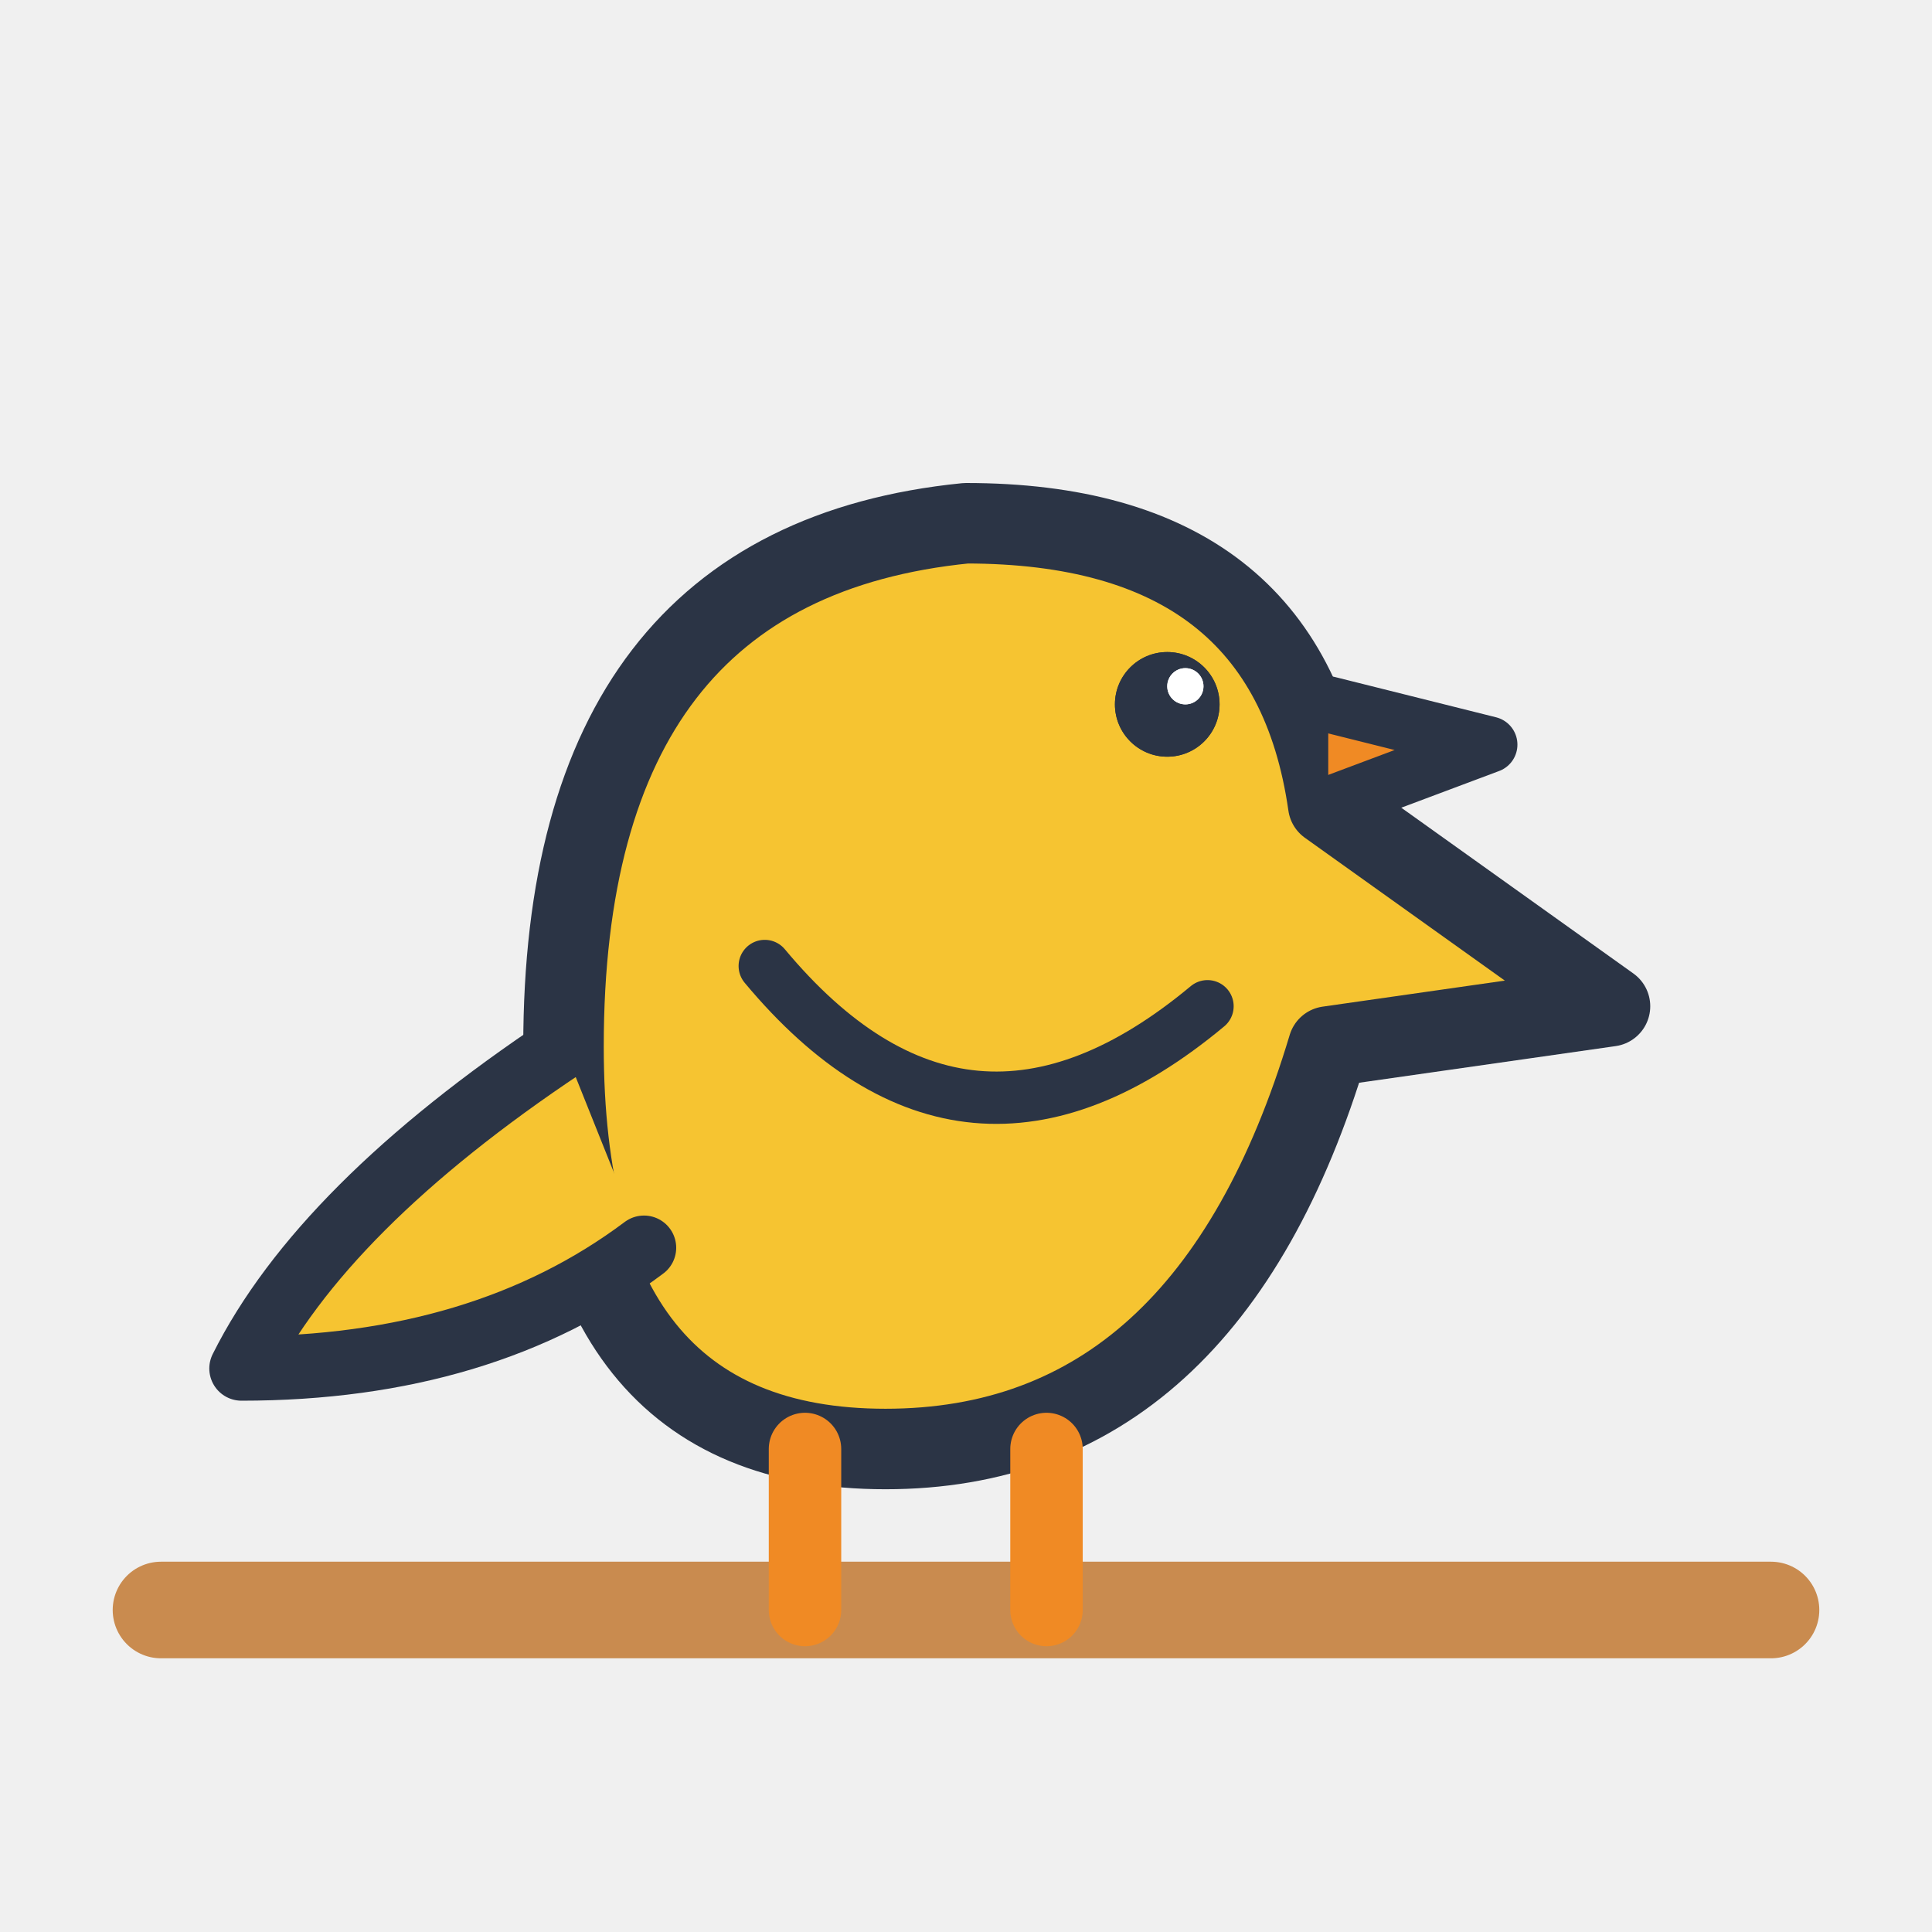
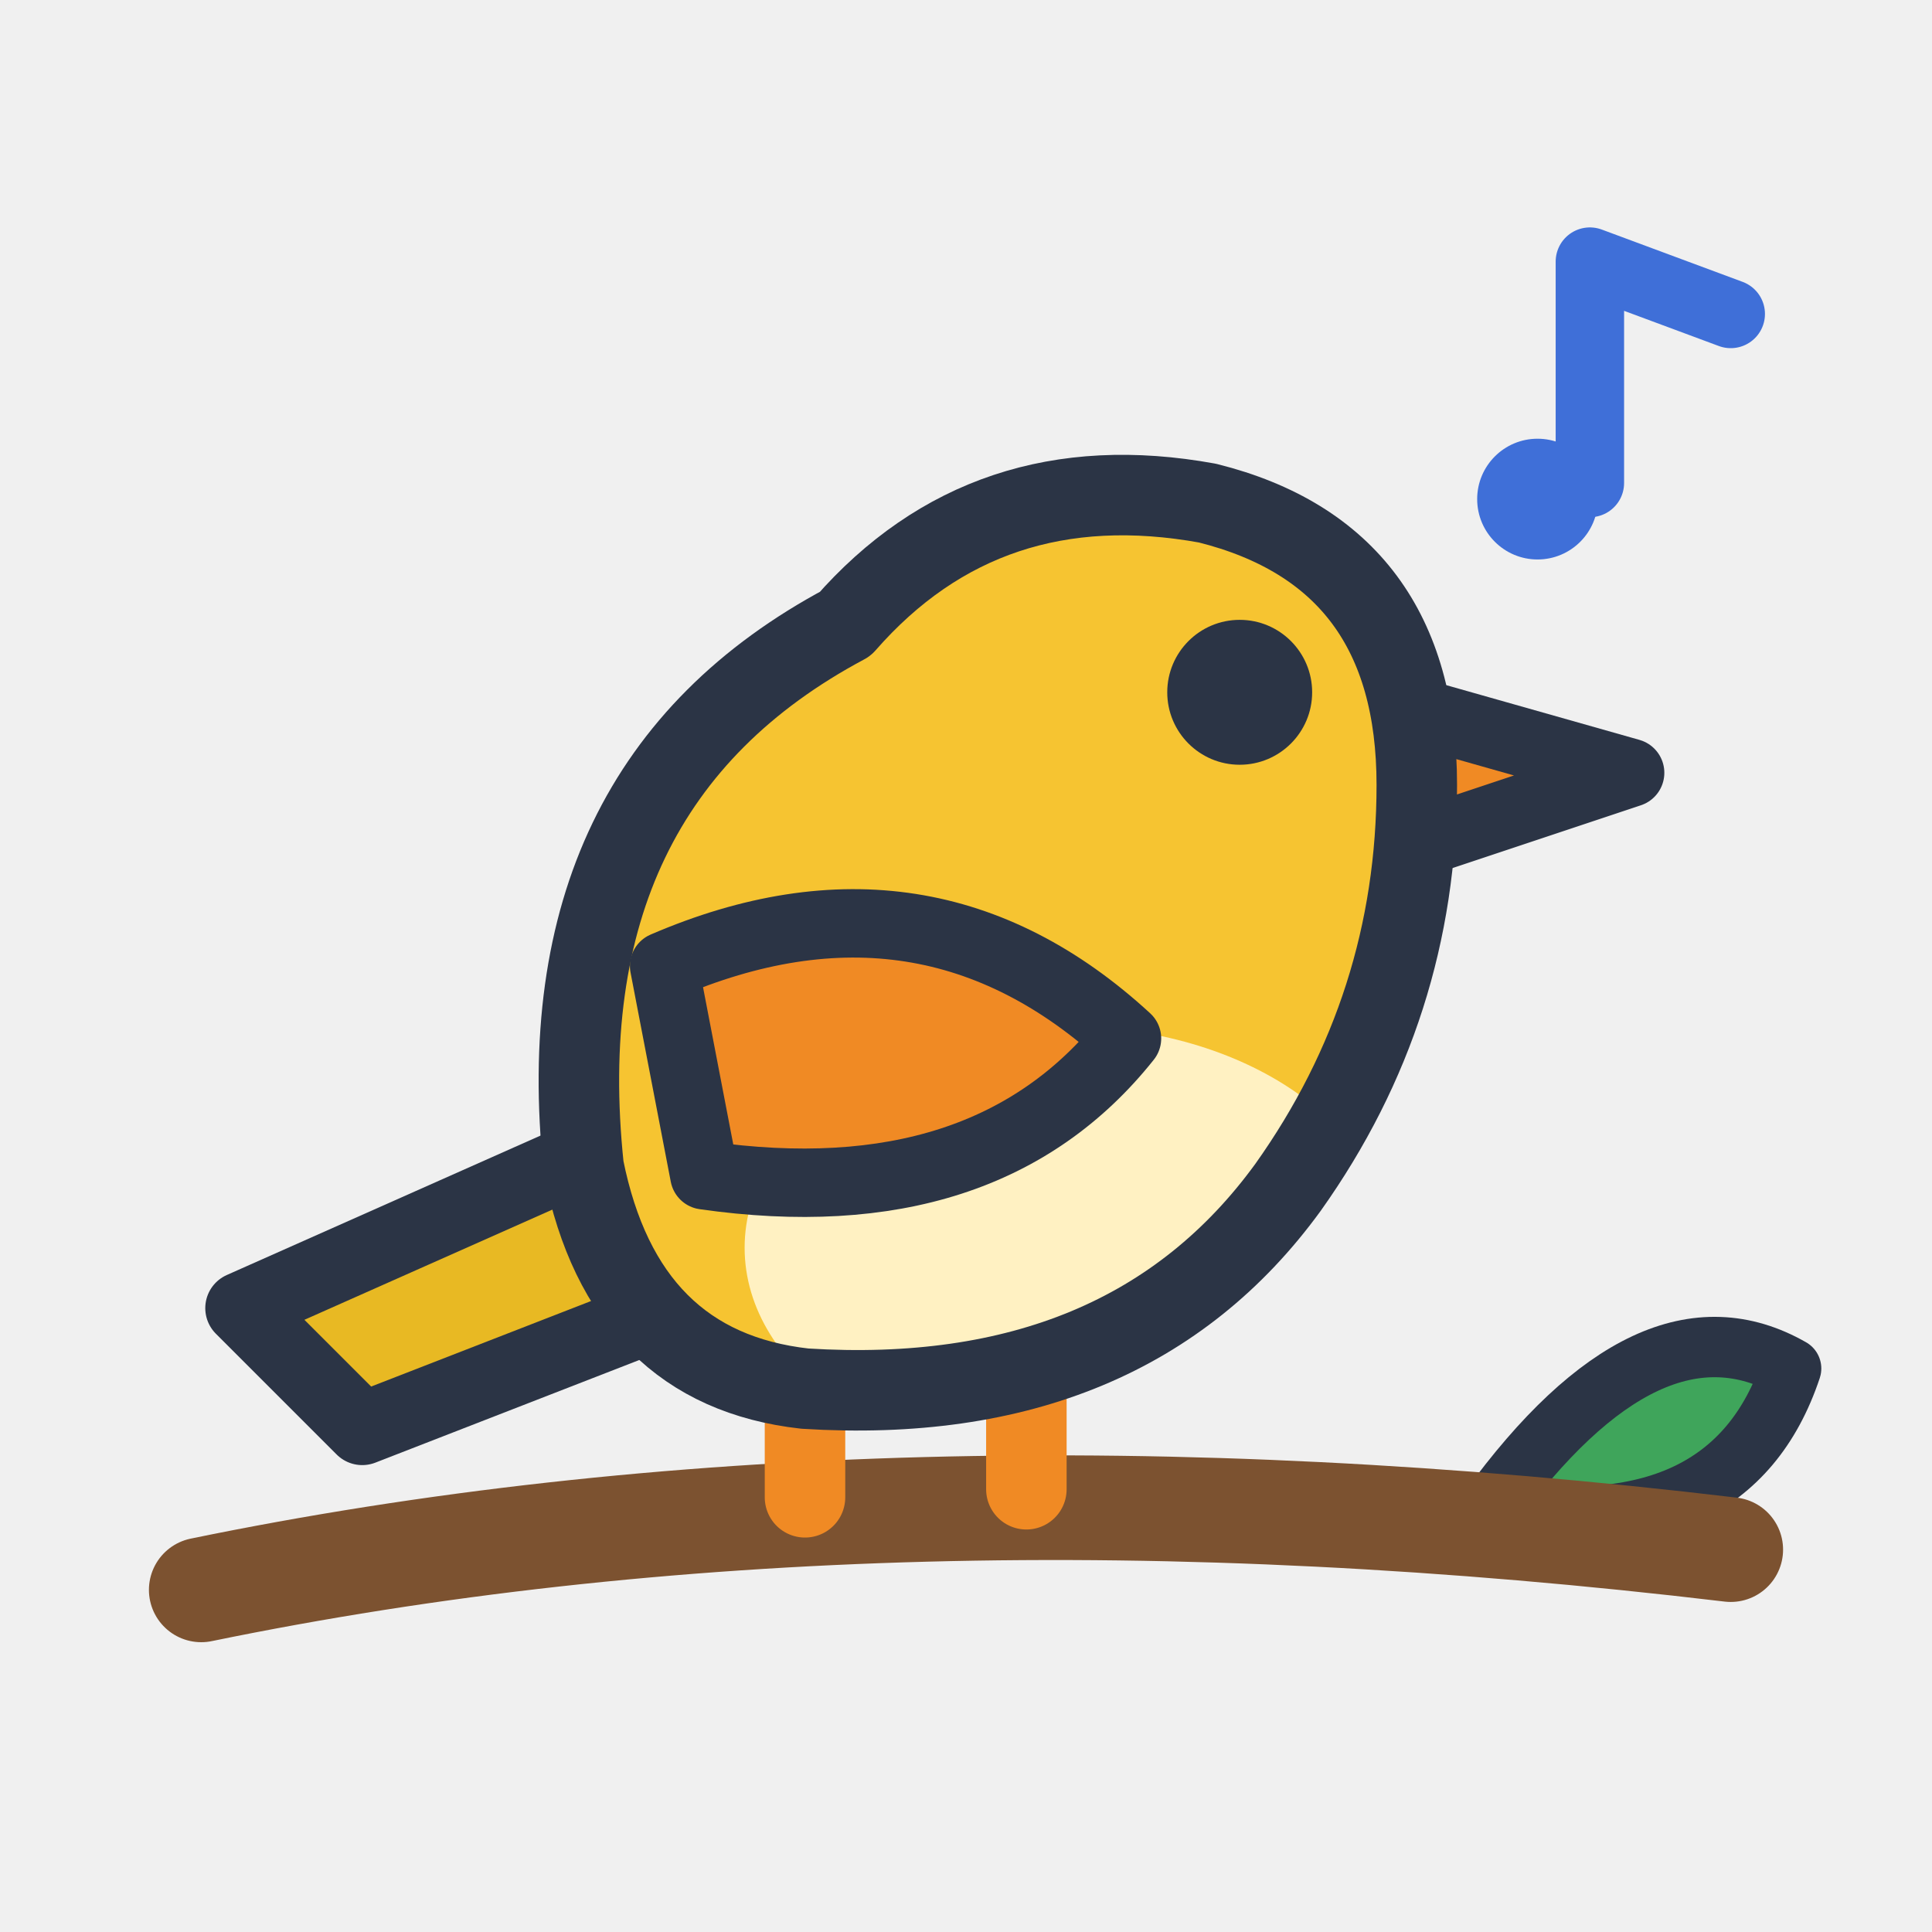
<svg xmlns="http://www.w3.org/2000/svg" viewBox="0 0 48 48" fill="none" stroke="#2b3445" stroke-width="2" stroke-linecap="round" stroke-linejoin="round">
-   <path d="M4 40H44" stroke-width="2.4" stroke="#c98b4f" />
-   <path d="M14 26Q14 14 24 13Q32 13 33 20L40 25L33 26Q30 36 22 36Q14 36 14 26Z" fill="#f6c431" />
-   <path d="M33 20L37 18.5L33 17.5" fill="#f08a24" stroke-width="1.4" />
-   <path d="M14 26Q8 30 6 34Q12 34 16 31" fill="#f6c431" stroke-width="1.6" />
-   <path d="M19 24Q24 30 30 25" stroke-width="1.3" />
-   <circle cx="29" cy="17.5" r="1.3" fill="#2b3445" stroke="none" />
-   <circle cx="29" cy="17.5" r="1.3" fill="#2b3445" stroke="none" />
-   <circle cx="29.45" cy="17.05" r="0.45" fill="#fff" stroke="none" />
-   <circle cx="29.45" cy="17.05" r="0.45" fill="#fff" stroke="none" />
-   <path d="M20 36V40M26 36V40" stroke-width="1.8" stroke="#f08a24" />
+   <defs>
+     <clipPath id="clip-canary">
+       <path d="M14.5 29Q13.5 19.5 21 15.5Q24.5 11.5 30 12.5Q35.2 13.8 35.2 19.5Q35.2 25 32 29.5Q28 35 20 34.5Q15.5 34 14.5 29Z" />
+     </clipPath>
+   </defs>
+   <path d="M37 37.5Q41 32 44.5 34Q43 38.5 37 37.5Z" fill="#3fa55b" stroke-width="1.5" />
+   <path d="M5 39.5Q22 36 43 38.5" stroke="#7c5230" stroke-width="2.6" />
+   <path d="M20 33.8V37.2M25.5 33.5V37" stroke="#f08a24" stroke-width="2" />
+   <path d="M15 28.5L6 32.5L9 35.5L18 32Z" fill="#e8b923" stroke-width="1.8" />
+   <path d="M34.5 17.5L40.5 19.2L34.5 21.2Z" fill="#f08a24" stroke-width="1.7" />
+   <g clip-path="url(#clip-canary)">
+     <path d="M14.5 29Q13.5 19.5 21 15.5Q24.5 11.5 30 12.5Q35.2 13.8 35.2 19.5Q35.2 25 32 29.5Q28 35 20 34.5Q15.5 34 14.5 29Z" fill="#f6c431" stroke="none" />
+     <ellipse cx="26.5" cy="31" rx="8" ry="5.5" fill="#fff1c2" stroke="none" />
+   </g>
+   <path d="M14.5 29Q13.5 19.5 21 15.5Q24.5 11.5 30 12.5Q35.2 13.8 35.2 19.5Q35.2 25 32 29.5Q28 35 20 34.5Q15.5 34 14.5 29Z" />
+   <path d="M16.5 24Q23 21.2 28 25.8Q24.5 30.2 17.5 29.2Z" fill="#f08a24" stroke-width="1.7" />
+   <circle cx="30.8" cy="17.2" r="1.8" fill="#2b3445" stroke="none" />
+   <path d="M39.5 12V6.5L43 7.8" stroke="#3f6fd8" stroke-width="1.7" />
+   <circle cx="38.2" cy="12.4" r="1.5" fill="#3f6fd8" stroke="none" />
</svg>
